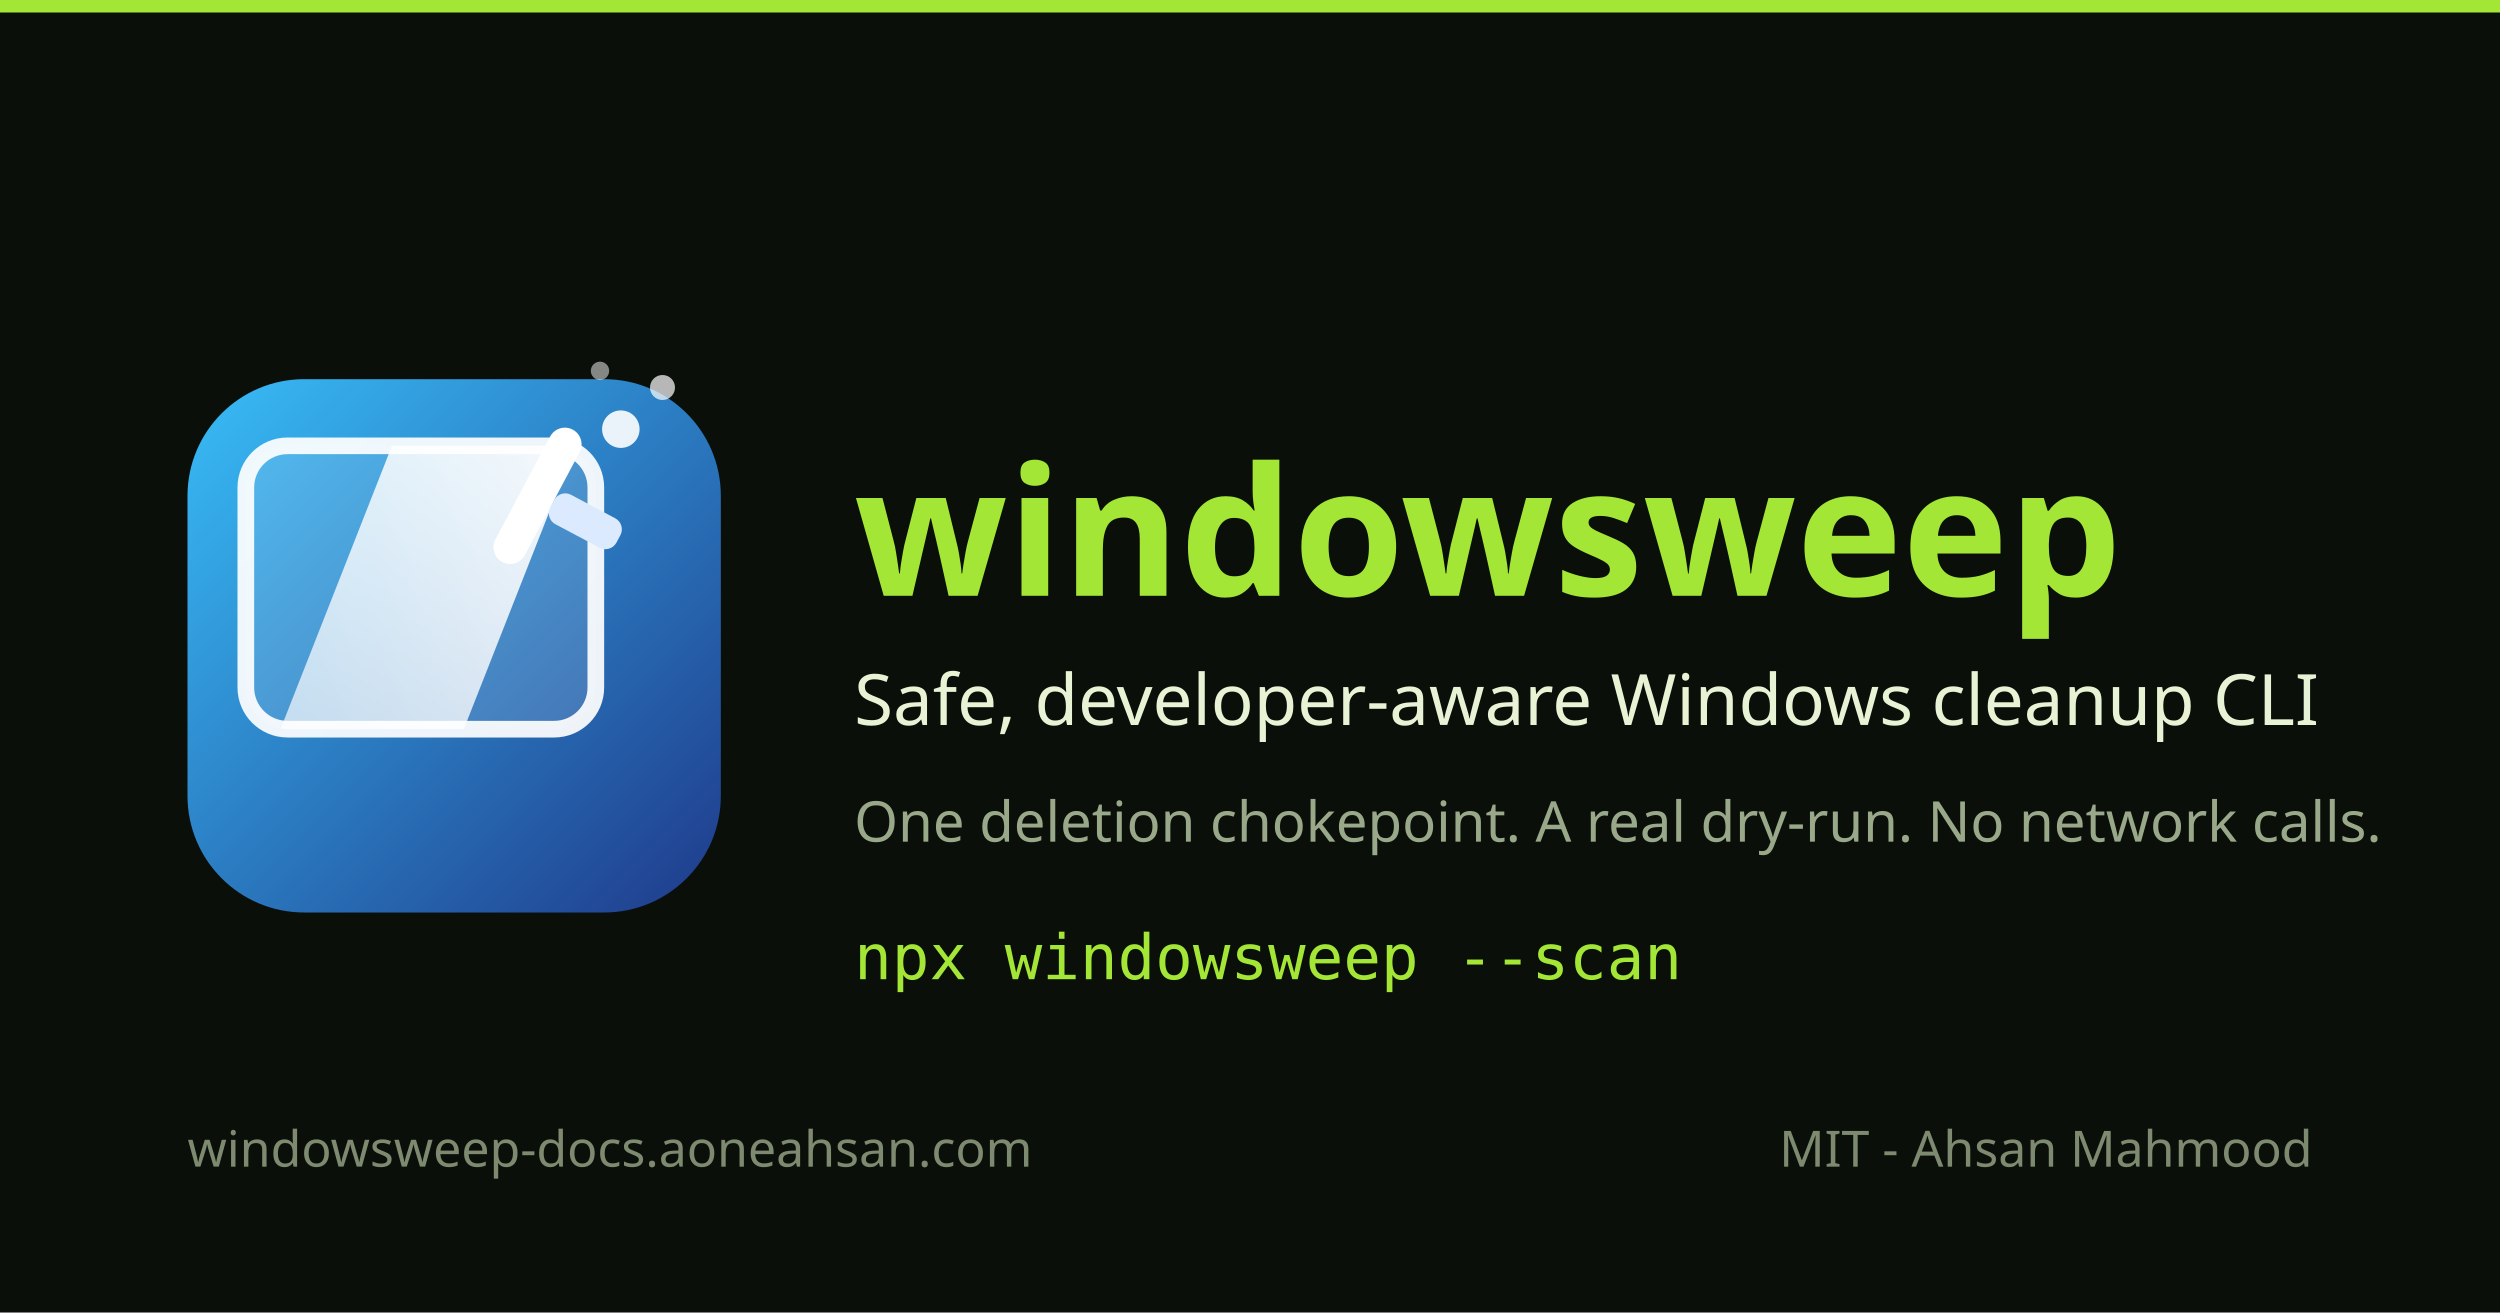
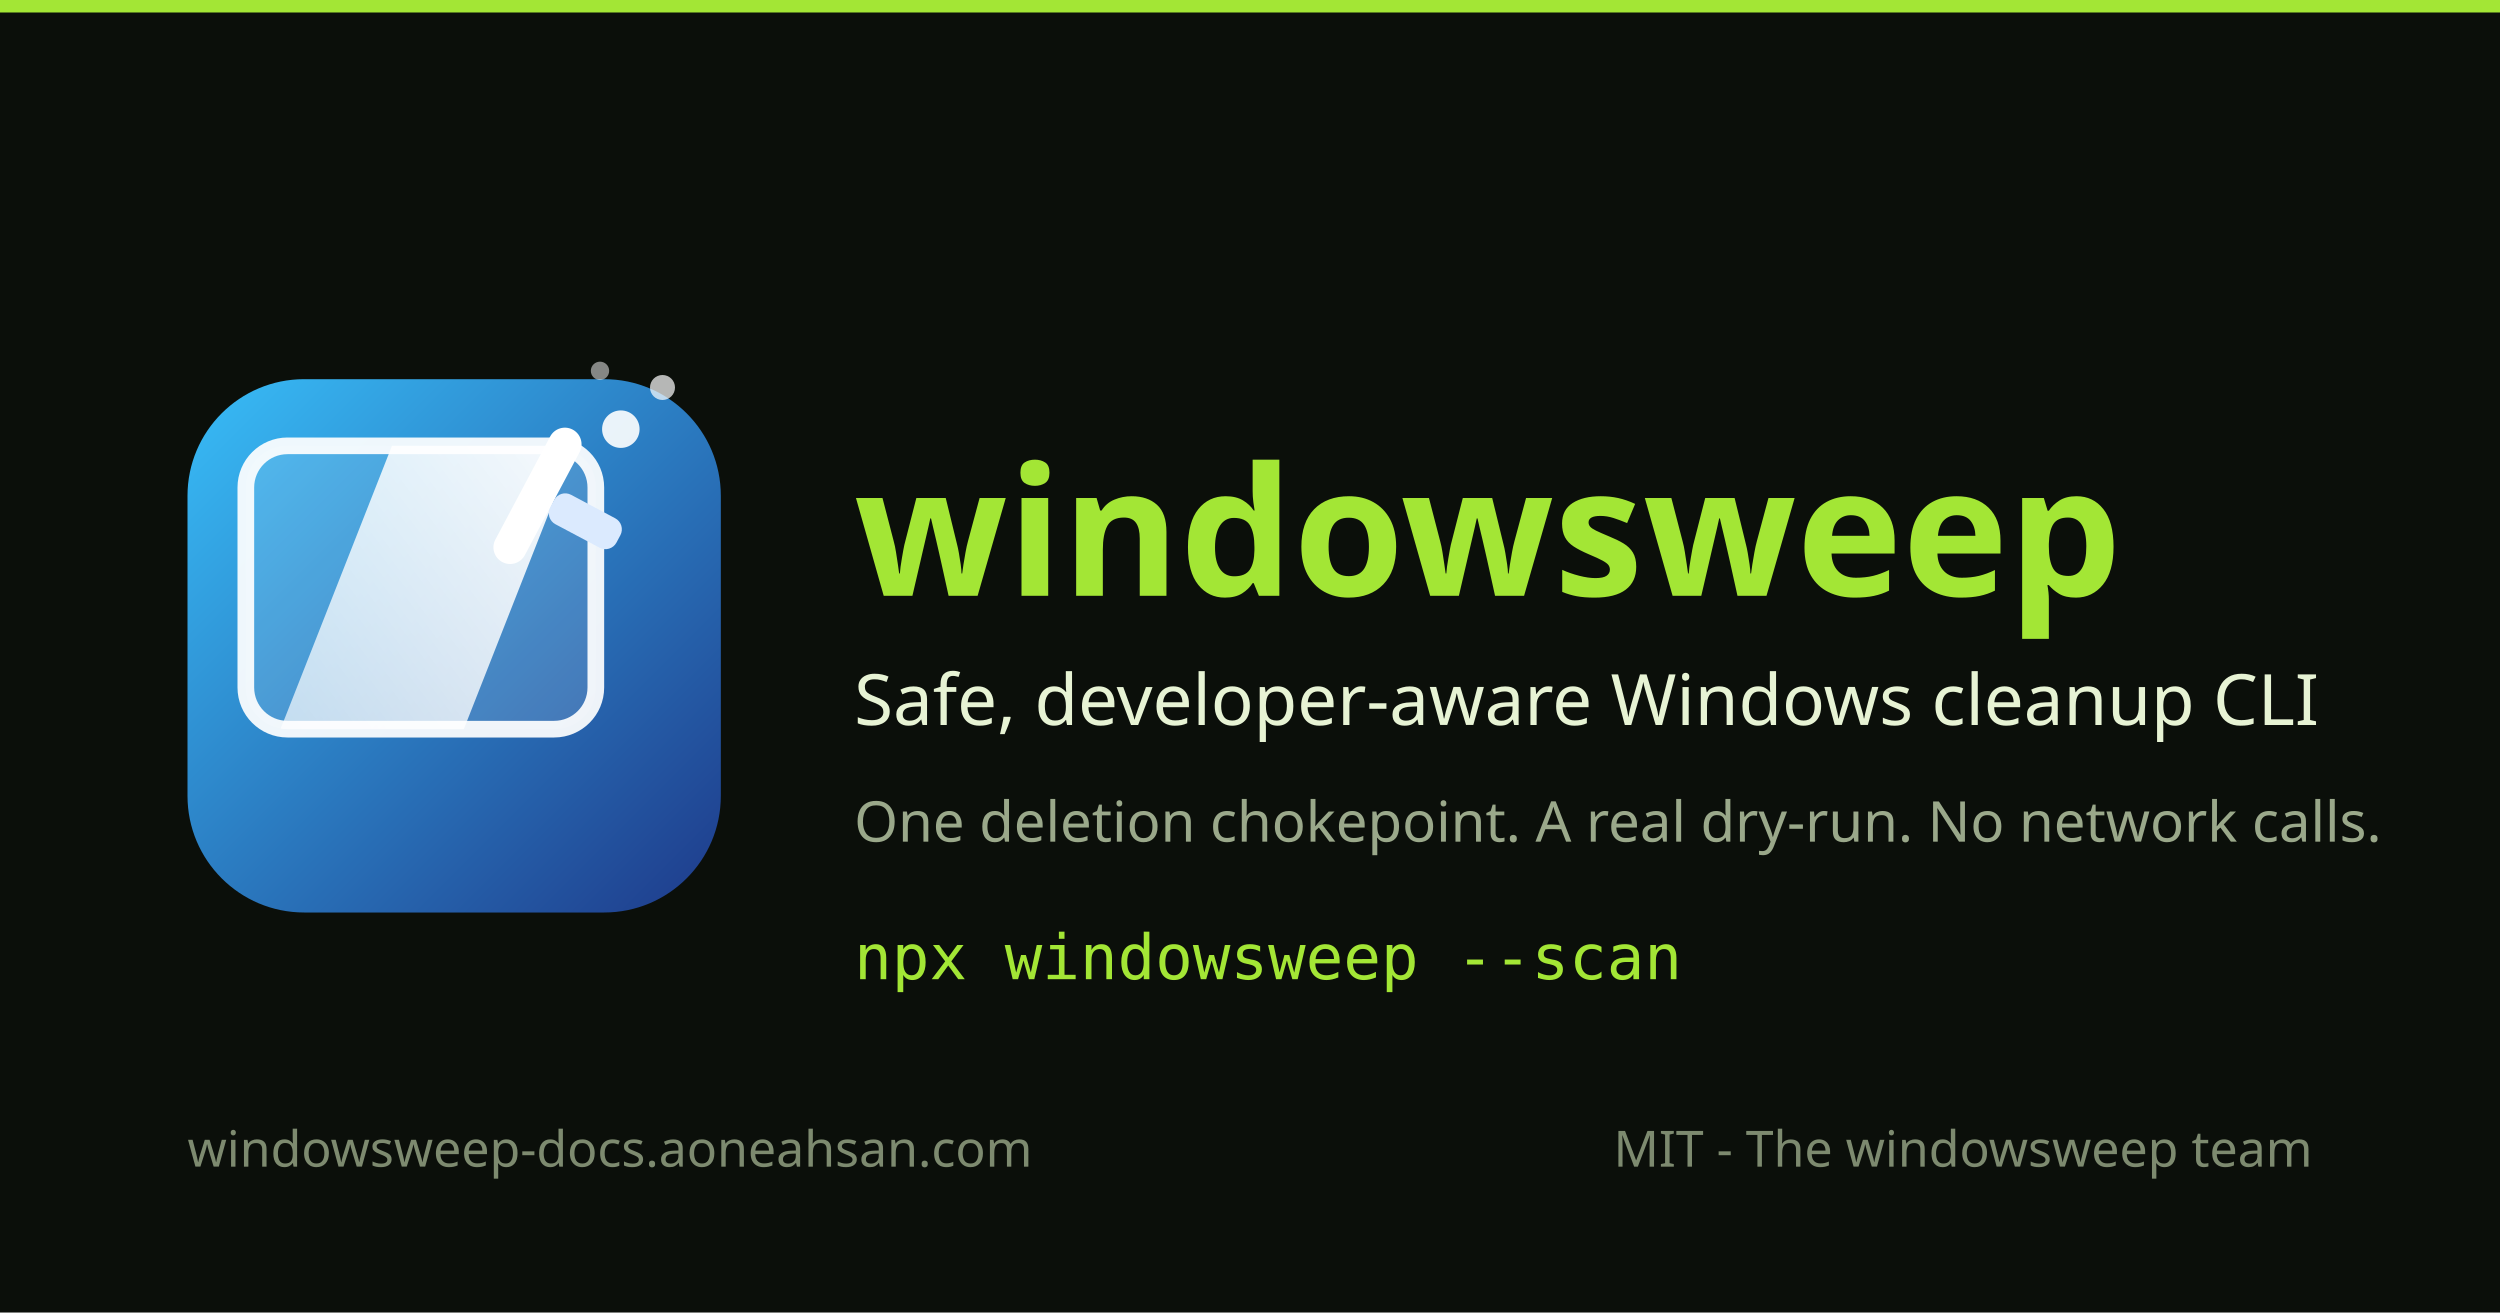
<svg xmlns="http://www.w3.org/2000/svg" viewBox="0 0 1200 630" width="1200" height="630" role="img" aria-label="windowsweep - safe, developer-aware Windows cleanup CLI">
  <defs>
    <linearGradient id="scMark" x1="0" y1="0" x2="1" y2="1">
      <stop offset="0" stop-color="#38bdf8" />
      <stop offset="1" stop-color="#1e3a8a" />
    </linearGradient>
    <linearGradient id="scWipe" x1="0" y1="1" x2="1" y2="0">
      <stop offset="0" stop-color="#ffffff" stop-opacity="0.55" />
      <stop offset="1" stop-color="#ffffff" stop-opacity="0.98" />
    </linearGradient>
    <clipPath id="scPane">
      <rect x="118" y="214" width="168" height="136" rx="20" />
    </clipPath>
  </defs>
  <rect width="1200" height="630" fill="#0b0f0a" />
  <rect x="0" y="0" width="1200" height="6" fill="#a3e635" />
  <rect x="90" y="182" width="256" height="256" rx="56" fill="url(#scMark)" />
  <rect x="118" y="214" width="168" height="136" rx="20" fill="#ffffff" opacity="0.14" />
  <g clip-path="url(#scPane)">
    <path d="M100 438 L196 194 L284 194 L188 438 Z" fill="url(#scWipe)" />
  </g>
  <rect x="118" y="214" width="168" height="136" rx="20" fill="none" stroke="#ffffff" stroke-width="8" opacity="0.92" />
  <g transform="rotate(-62 258 238)">
    <rect x="222" y="230" width="72" height="16" rx="8" fill="#ffffff" />
    <rect x="250" y="246" width="16" height="36" rx="6" fill="#dbeafe" />
  </g>
  <g fill="#ffffff">
    <circle cx="298" cy="206" r="9" opacity="0.9" />
    <circle cx="318" cy="186" r="6" opacity="0.7" />
    <circle cx="288" cy="178" r="4.4" opacity="0.5" />
  </g>
  <text x="410" y="286" font-family="Segoe UI, system-ui, -apple-system, sans-serif" font-size="86" font-weight="700" fill="#a3e635">windowsweep</text>
  <text x="410" y="348" font-family="Segoe UI, system-ui, -apple-system, sans-serif" font-size="34" fill="#e7f3d4">Safe, developer-aware Windows cleanup CLI</text>
  <text x="410" y="404" font-family="Segoe UI, system-ui, -apple-system, sans-serif" font-size="27" fill="#9aa88a">One deletion chokepoint. A real dry-run. No network calls.</text>
  <text x="410" y="470" font-family="Consolas, Menlo, monospace" font-size="30" fill="#a3e635">npx windowsweep --scan</text>
  <text x="90" y="560" font-family="Segoe UI, system-ui, -apple-system, sans-serif" font-size="24" fill="#7d8a6f">windowsweep-docs.aoneahsan.com</text>
-   <text x="1110" y="560" text-anchor="end" font-family="Segoe UI, system-ui, -apple-system, sans-serif" font-size="24" fill="#7d8a6f">MIT - Ahsan Mahmood</text>
+   <text x="1110" y="560" text-anchor="end" font-family="Segoe UI, system-ui, -apple-system, sans-serif" font-size="24" fill="#7d8a6f">MIT - The windowsweep team</text>
</svg>
